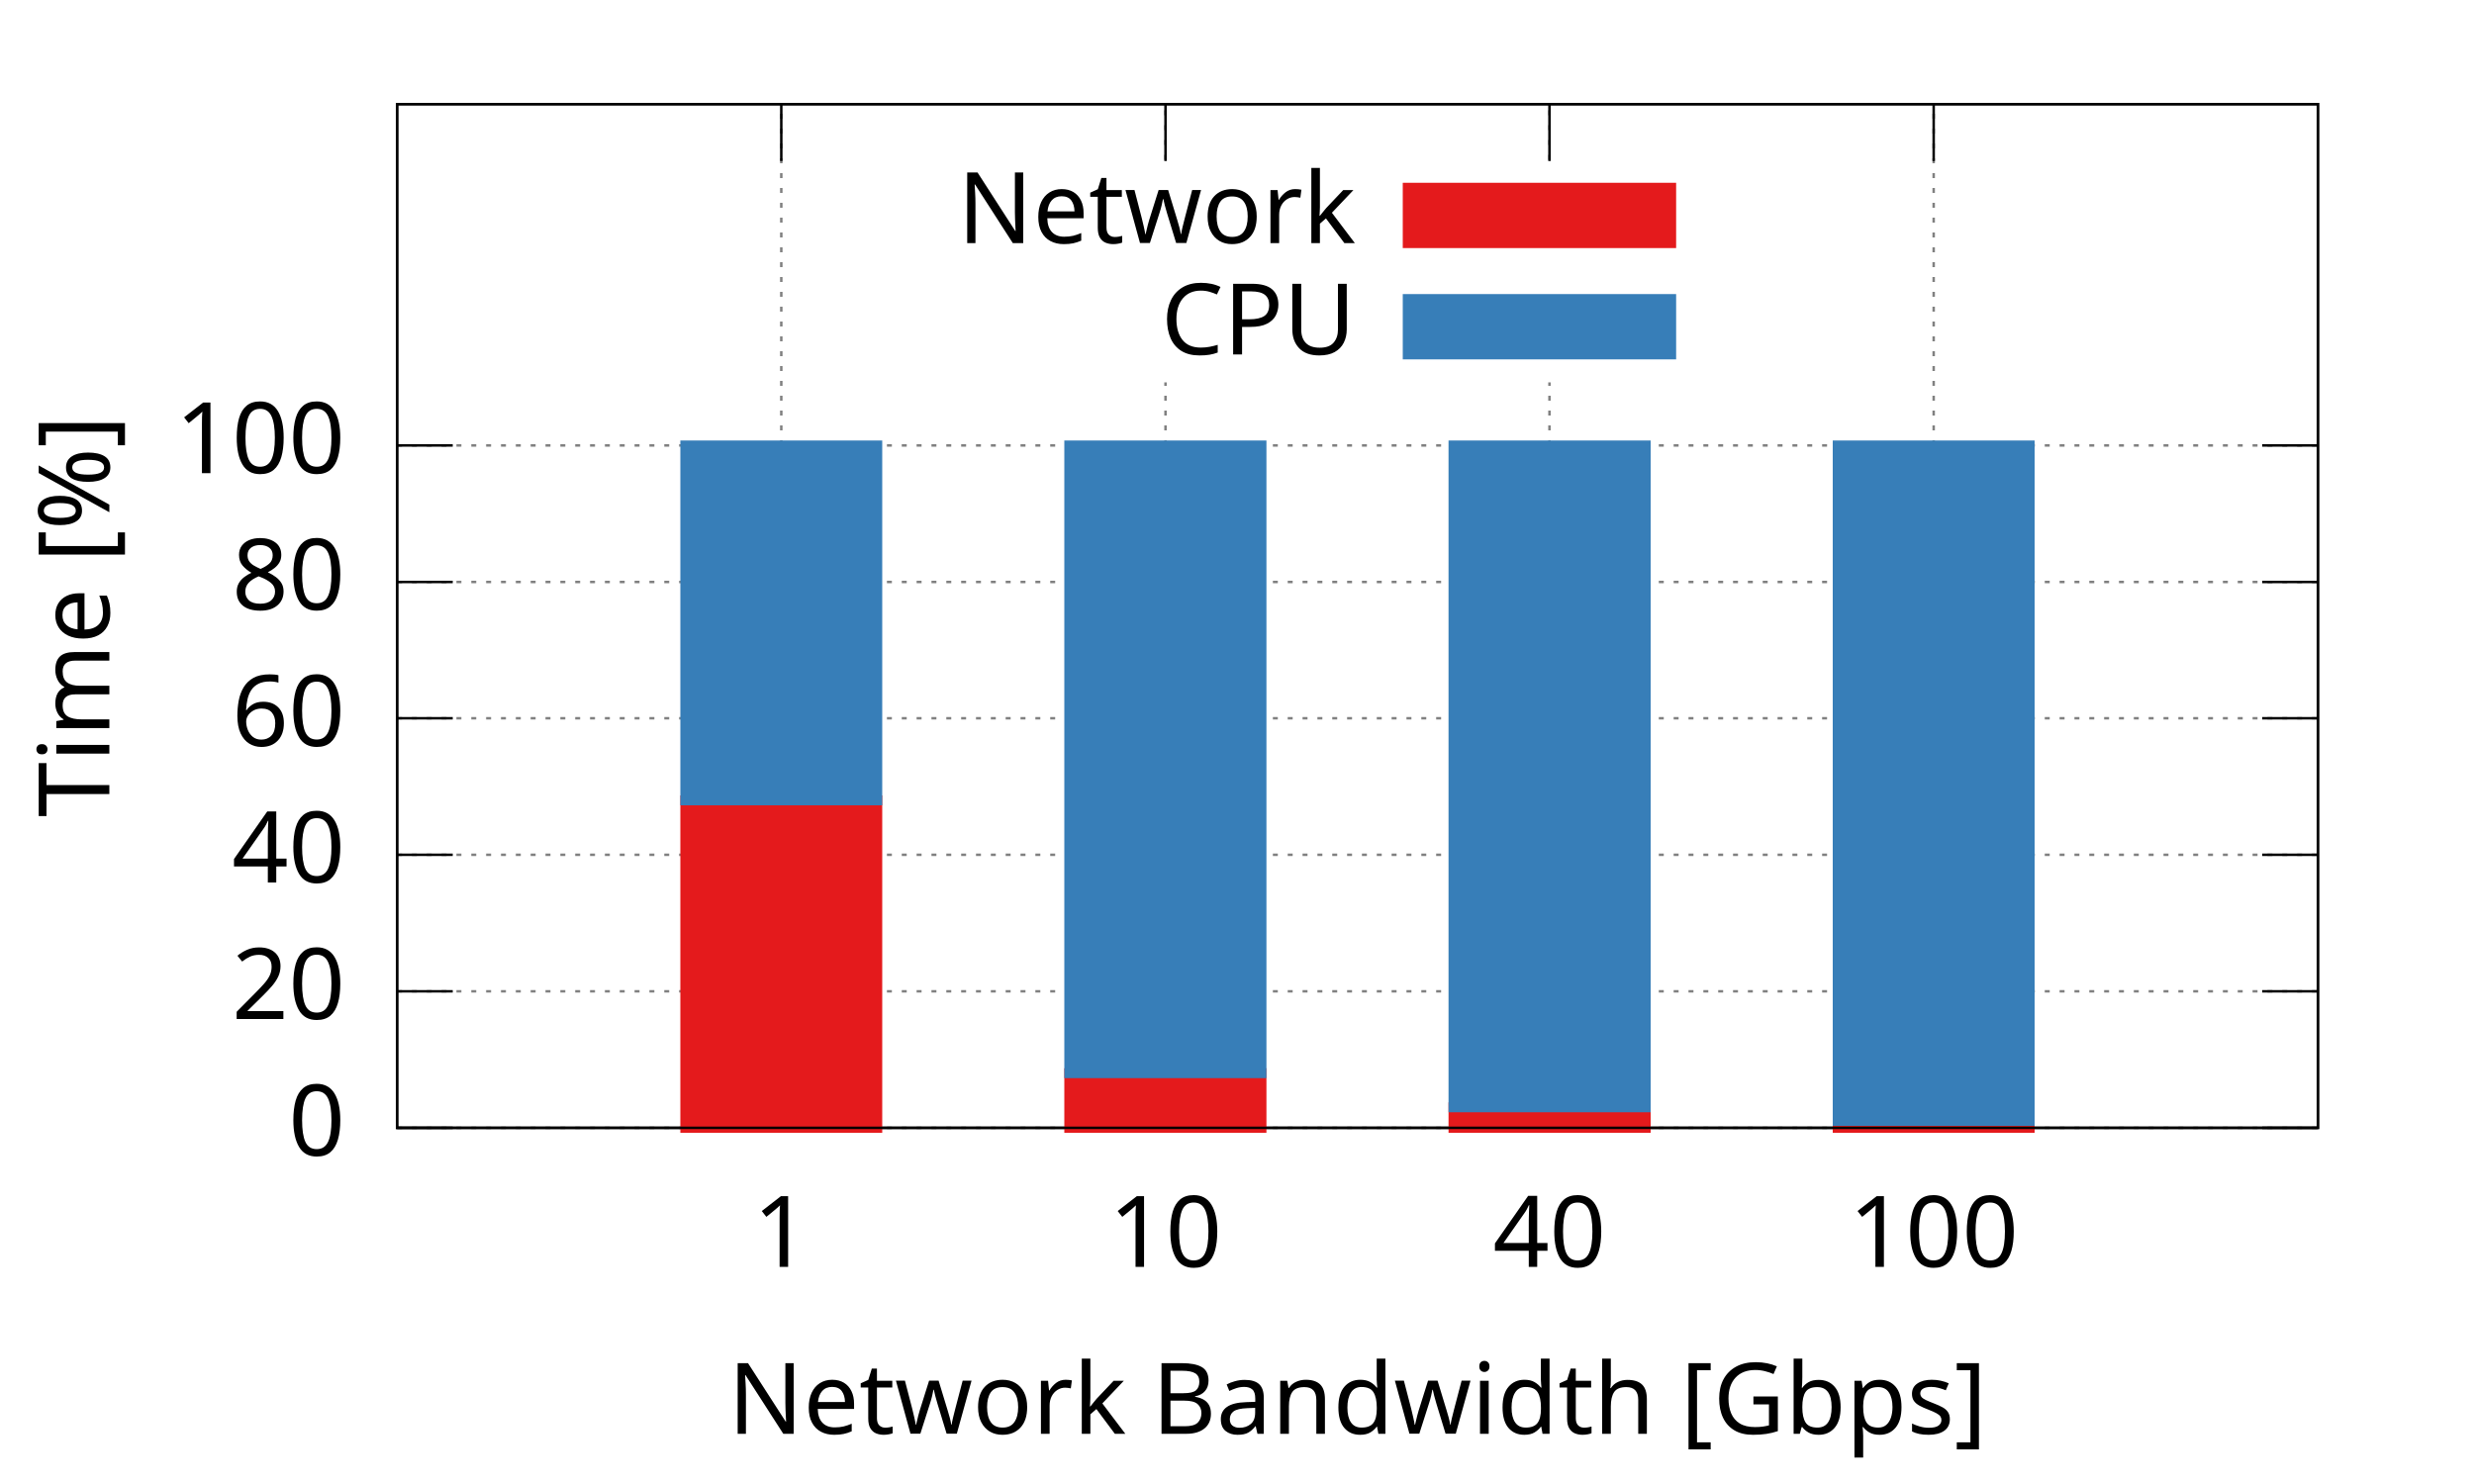
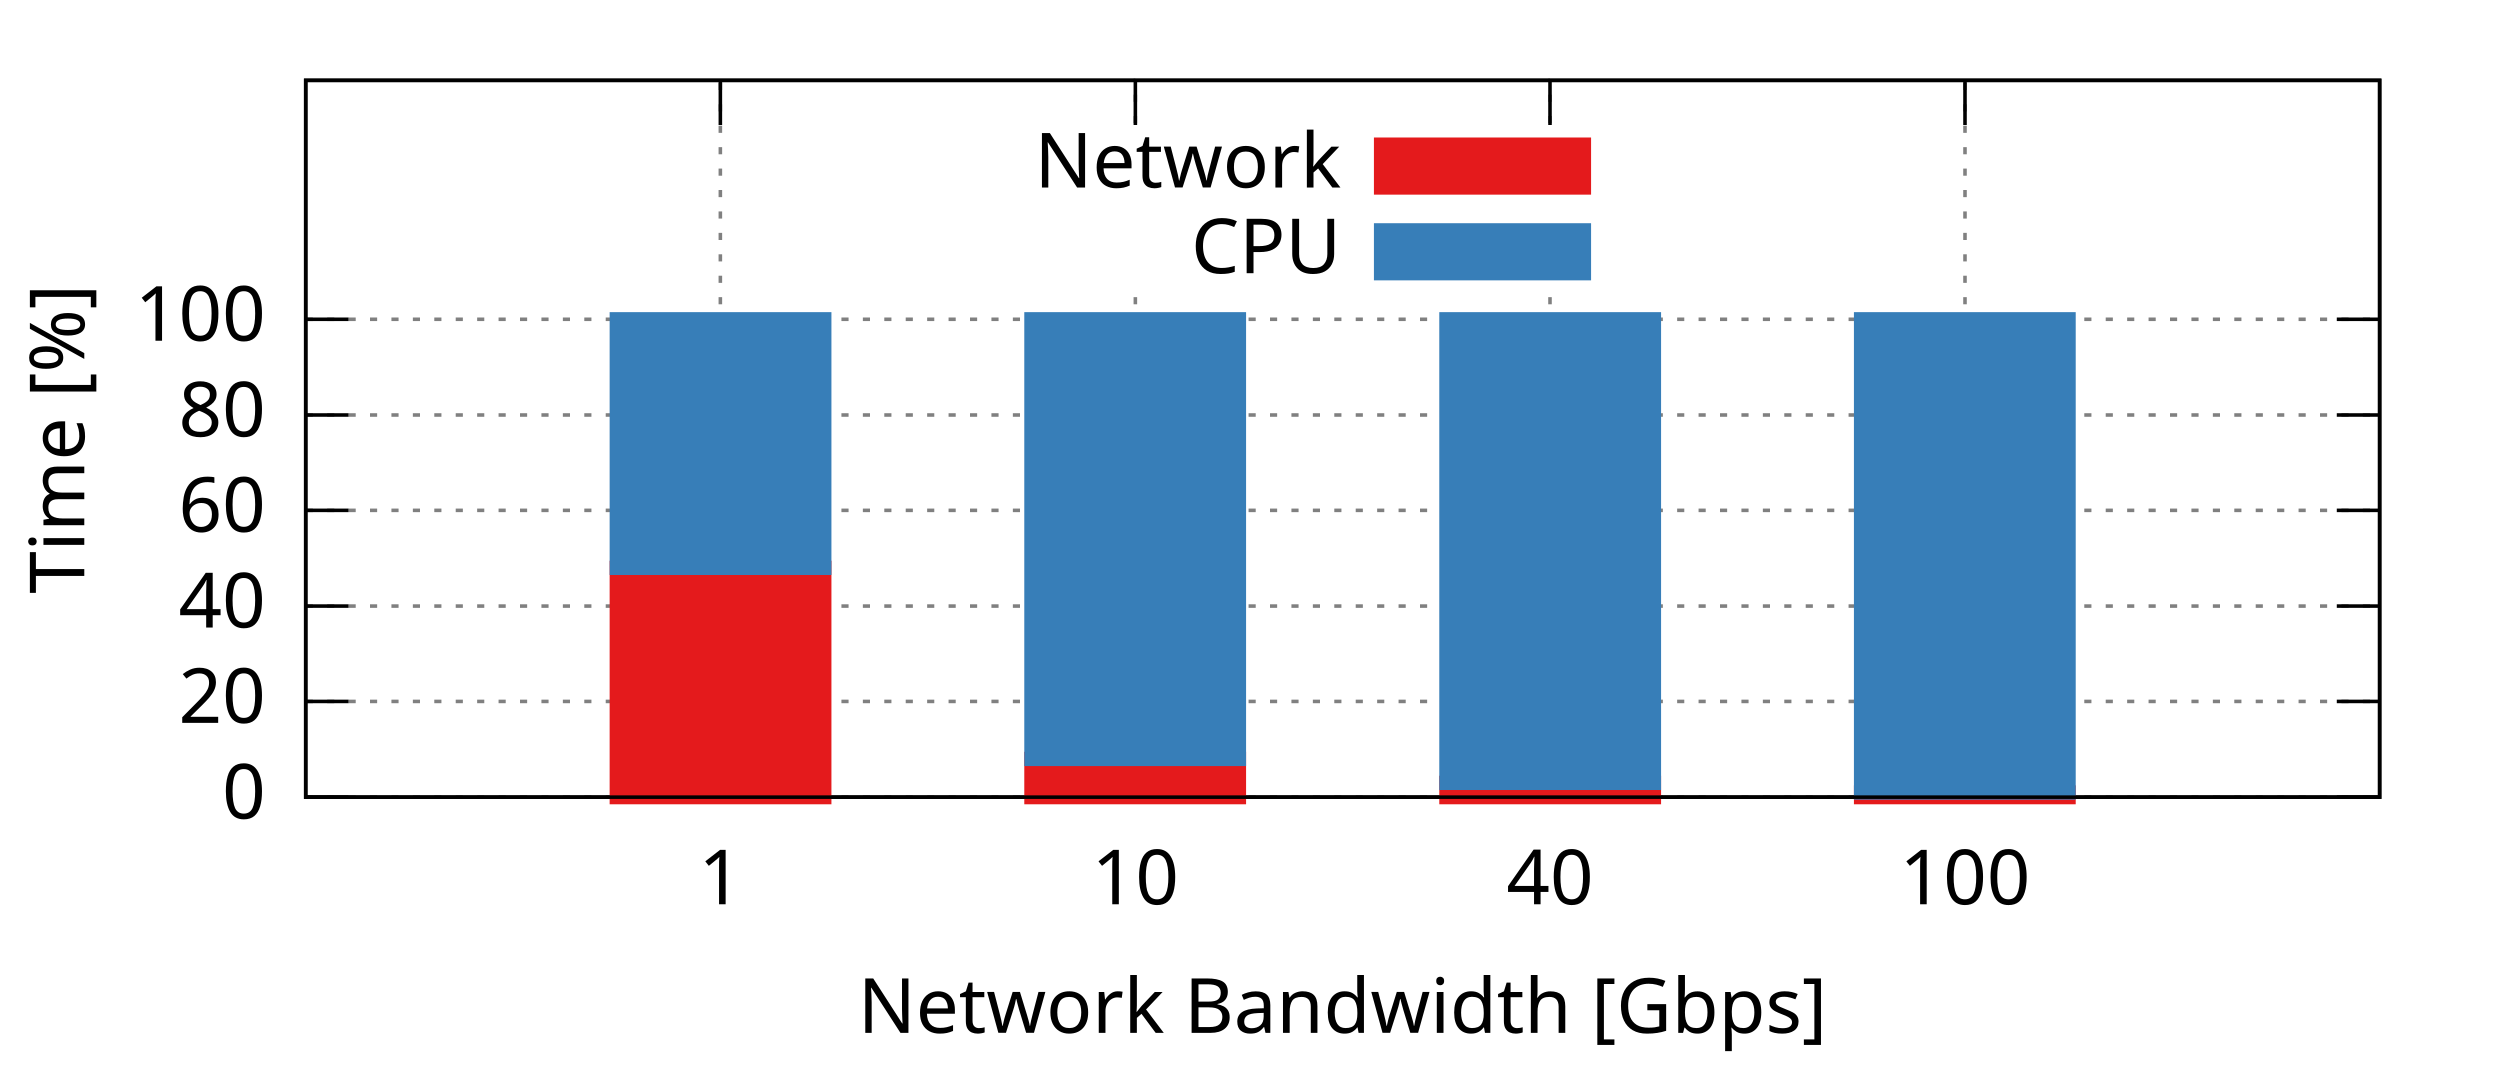
- <svg xmlns="http://www.w3.org/2000/svg" xmlns:xlink="http://www.w3.org/1999/xlink" width="1000" height="600" viewBox="0 0 1000 600">
+ <svg xmlns="http://www.w3.org/2000/svg" xmlns:xlink="http://www.w3.org/1999/xlink" width="700" height="300" viewBox="0 0 700 300">
  <g id="gnuplot_canvas">
-     <rect x="0" y="0" width="1000" height="600" fill="none" />
+     <rect x="0" y="0" width="700" height="300" fill="none" />
    <defs>
      <circle id="gpDot" r="0.5" stroke-width="0.5" />
-       <path id="gpPt0" stroke-width="0.089" stroke="currentColor" d="M-1,0 h2 M0,-1 v2" />
-       <path id="gpPt1" stroke-width="0.089" stroke="currentColor" d="M-1,-1 L1,1 M1,-1 L-1,1" />
-       <path id="gpPt2" stroke-width="0.089" stroke="currentColor" d="M-1,0 L1,0 M0,-1 L0,1 M-1,-1 L1,1 M-1,1 L1,-1" />
-       <rect id="gpPt3" stroke-width="0.089" stroke="currentColor" x="-1" y="-1" width="2" height="2" />
-       <rect id="gpPt4" stroke-width="0.089" stroke="currentColor" fill="currentColor" x="-1" y="-1" width="2" height="2" />
-       <circle id="gpPt5" stroke-width="0.089" stroke="currentColor" cx="0" cy="0" r="1" />
+       <path id="gpPt0" stroke-width="0.167" stroke="currentColor" d="M-1,0 h2 M0,-1 v2" />
+       <path id="gpPt1" stroke-width="0.167" stroke="currentColor" d="M-1,-1 L1,1 M1,-1 L-1,1" />
+       <path id="gpPt2" stroke-width="0.167" stroke="currentColor" d="M-1,0 L1,0 M0,-1 L0,1 M-1,-1 L1,1 M-1,1 L1,-1" />
+       <rect id="gpPt3" stroke-width="0.167" stroke="currentColor" x="-1" y="-1" width="2" height="2" />
+       <rect id="gpPt4" stroke-width="0.167" stroke="currentColor" fill="currentColor" x="-1" y="-1" width="2" height="2" />
+       <circle id="gpPt5" stroke-width="0.167" stroke="currentColor" cx="0" cy="0" r="1" />
      <use xlink:href="#gpPt5" id="gpPt6" fill="currentColor" stroke="none" />
-       <path id="gpPt7" stroke-width="0.089" stroke="currentColor" d="M0,-1.33 L-1.33,0.67 L1.33,0.67 z" />
+       <path id="gpPt7" stroke-width="0.167" stroke="currentColor" d="M0,-1.33 L-1.33,0.67 L1.33,0.67 z" />
      <use xlink:href="#gpPt7" id="gpPt8" fill="currentColor" stroke="none" />
      <use xlink:href="#gpPt7" id="gpPt9" stroke="currentColor" transform="rotate(180)" />
      <use xlink:href="#gpPt9" id="gpPt10" fill="currentColor" stroke="none" />
      <use xlink:href="#gpPt3" id="gpPt11" stroke="currentColor" transform="rotate(45)" />
      <use xlink:href="#gpPt11" id="gpPt12" fill="currentColor" stroke="none" />
    </defs>
    <g style="fill:none; color:white; stroke:currentColor; stroke-width:1.00; stroke-linecap:butt; stroke-linejoin:miter">
</g>
    <g style="fill:none; color:black; stroke:currentColor; stroke-width:1.00; stroke-linecap:butt; stroke-linejoin:miter">
</g>
    <g style="fill:none; color:gray; stroke:currentColor; stroke-width:1.00; stroke-linecap:butt; stroke-linejoin:miter">
-       <path stroke="gray" stroke-dasharray=" 2,4" class="gridline" d="M160.5,456.0 L936.9,456.0  h0.01" />
+       <path stroke="gray" stroke-dasharray=" 2,4" class="gridline" d="M85.6,223.2 L666.3,223.2  h0.01" />
    </g>
    <g style="fill:none; color:black; stroke:currentColor; stroke-width:1.00; stroke-linecap:butt; stroke-linejoin:miter">
-       <path stroke="black" d="M160.5,456.0 L183.0,456.0 M936.9,456.0 L914.4,456.0  h0.01" />
-       <g transform="translate(139.5,467.2)" style="stroke:none; fill:black; font-family:Verdana; font-size:30.00pt; text-anchor:end">
+       <path stroke="black" d="M85.6,223.2 L97.6,223.2 M666.3,223.2 L654.3,223.2  h0.01" />
+       <g transform="translate(74.4,229.2)" style="stroke:none; fill:black; font-family:Verdana; font-size:16.00pt; text-anchor:end">
        <text>0</text>
      </g>
    </g>
    <g style="fill:none; color:gray; stroke:currentColor; stroke-width:1.00; stroke-linecap:butt; stroke-linejoin:miter">
-       <path stroke="gray" stroke-dasharray=" 2,4" class="gridline" d="M160.5,400.8 L936.9,400.8  h0.01" />
+       <path stroke="gray" stroke-dasharray=" 2,4" class="gridline" d="M85.6,196.4 L666.3,196.4  h0.01" />
    </g>
    <g style="fill:none; color:black; stroke:currentColor; stroke-width:1.00; stroke-linecap:butt; stroke-linejoin:miter">
-       <path stroke="black" d="M160.5,400.8 L183.0,400.8 M936.9,400.8 L914.4,400.8  h0.01" />
-       <g transform="translate(139.5,412.0)" style="stroke:none; fill:black; font-family:Verdana; font-size:30.00pt; text-anchor:end">
+       <path stroke="black" d="M85.6,196.4 L97.6,196.4 M666.3,196.4 L654.3,196.4  h0.01" />
+       <g transform="translate(74.4,202.4)" style="stroke:none; fill:black; font-family:Verdana; font-size:16.00pt; text-anchor:end">
        <text>20</text>
      </g>
    </g>
    <g style="fill:none; color:gray; stroke:currentColor; stroke-width:1.00; stroke-linecap:butt; stroke-linejoin:miter">
-       <path stroke="gray" stroke-dasharray=" 2,4" class="gridline" d="M160.5,345.6 L936.9,345.6  h0.01" />
+       <path stroke="gray" stroke-dasharray=" 2,4" class="gridline" d="M85.6,169.7 L666.3,169.7  h0.01" />
    </g>
    <g style="fill:none; color:black; stroke:currentColor; stroke-width:1.00; stroke-linecap:butt; stroke-linejoin:miter">
-       <path stroke="black" d="M160.5,345.6 L183.0,345.6 M936.9,345.6 L914.4,345.6  h0.01" />
-       <g transform="translate(139.5,356.8)" style="stroke:none; fill:black; font-family:Verdana; font-size:30.00pt; text-anchor:end">
+       <path stroke="black" d="M85.6,169.7 L97.6,169.7 M666.3,169.7 L654.3,169.7  h0.01" />
+       <g transform="translate(74.4,175.7)" style="stroke:none; fill:black; font-family:Verdana; font-size:16.00pt; text-anchor:end">
        <text>40</text>
      </g>
    </g>
    <g style="fill:none; color:gray; stroke:currentColor; stroke-width:1.00; stroke-linecap:butt; stroke-linejoin:miter">
-       <path stroke="gray" stroke-dasharray=" 2,4" class="gridline" d="M160.5,290.4 L936.9,290.4  h0.01" />
+       <path stroke="gray" stroke-dasharray=" 2,4" class="gridline" d="M85.6,142.9 L666.3,142.9  h0.01" />
    </g>
    <g style="fill:none; color:black; stroke:currentColor; stroke-width:1.00; stroke-linecap:butt; stroke-linejoin:miter">
-       <path stroke="black" d="M160.5,290.4 L183.0,290.4 M936.9,290.4 L914.4,290.4  h0.01" />
-       <g transform="translate(139.5,301.6)" style="stroke:none; fill:black; font-family:Verdana; font-size:30.00pt; text-anchor:end">
+       <path stroke="black" d="M85.6,142.9 L97.6,142.9 M666.3,142.9 L654.3,142.9  h0.01" />
+       <g transform="translate(74.4,148.9)" style="stroke:none; fill:black; font-family:Verdana; font-size:16.00pt; text-anchor:end">
        <text>60</text>
      </g>
    </g>
    <g style="fill:none; color:gray; stroke:currentColor; stroke-width:1.00; stroke-linecap:butt; stroke-linejoin:miter">
-       <path stroke="gray" stroke-dasharray=" 2,4" class="gridline" d="M160.5,235.3 L936.9,235.3  h0.01" />
+       <path stroke="gray" stroke-dasharray=" 2,4" class="gridline" d="M85.6,116.2 L666.3,116.2  h0.01" />
    </g>
    <g style="fill:none; color:black; stroke:currentColor; stroke-width:1.00; stroke-linecap:butt; stroke-linejoin:miter">
-       <path stroke="black" d="M160.5,235.3 L183.0,235.3 M936.9,235.3 L914.4,235.3  h0.01" />
-       <g transform="translate(139.5,246.5)" style="stroke:none; fill:black; font-family:Verdana; font-size:30.00pt; text-anchor:end">
+       <path stroke="black" d="M85.6,116.2 L97.6,116.2 M666.3,116.2 L654.3,116.2  h0.01" />
+       <g transform="translate(74.4,122.2)" style="stroke:none; fill:black; font-family:Verdana; font-size:16.00pt; text-anchor:end">
        <text>80</text>
      </g>
    </g>
    <g style="fill:none; color:gray; stroke:currentColor; stroke-width:1.00; stroke-linecap:butt; stroke-linejoin:miter">
-       <path stroke="gray" stroke-dasharray=" 2,4" class="gridline" d="M160.5,180.1 L936.9,180.1  h0.01" />
+       <path stroke="gray" stroke-dasharray=" 2,4" class="gridline" d="M85.6,89.4 L666.3,89.4  h0.01" />
    </g>
    <g style="fill:none; color:black; stroke:currentColor; stroke-width:1.00; stroke-linecap:butt; stroke-linejoin:miter">
-       <path stroke="black" d="M160.5,180.1 L183.0,180.1 M936.9,180.1 L914.4,180.1  h0.01" />
-       <g transform="translate(139.5,191.3)" style="stroke:none; fill:black; font-family:Verdana; font-size:30.00pt; text-anchor:end">
+       <path stroke="black" d="M85.6,89.4 L97.6,89.4 M666.3,89.4 L654.3,89.4  h0.01" />
+       <g transform="translate(74.4,95.4)" style="stroke:none; fill:black; font-family:Verdana; font-size:16.00pt; text-anchor:end">
        <text>100</text>
      </g>
    </g>
    <g style="fill:none; color:gray; stroke:currentColor; stroke-width:1.00; stroke-linecap:butt; stroke-linejoin:miter">
-       <path stroke="gray" stroke-dasharray=" 2,4" class="gridline" d="M315.8,456.0 L315.8,42.1  h0.01" />
+       <path stroke="gray" stroke-dasharray=" 2,4" class="gridline" d="M201.7,223.2 L201.7,22.5  h0.01" />
    </g>
    <g style="fill:none; color:black; stroke:currentColor; stroke-width:1.00; stroke-linecap:butt; stroke-linejoin:miter">
-       <path stroke="black" d="M315.8,456.0 L315.8,433.5 M315.8,42.1 L315.8,64.6  h0.01" />
-       <g transform="translate(315.8,512.2)" style="stroke:none; fill:black; font-family:Verdana; font-size:30.00pt; text-anchor:middle">
+       <path stroke="black" d="M201.7,223.2 L201.7,211.2 M201.7,22.5 L201.7,34.5  h0.01" />
+       <g transform="translate(201.7,253.2)" style="stroke:none; fill:black; font-family:Verdana; font-size:16.00pt; text-anchor:middle">
        <text>1</text>
      </g>
    </g>
    <g style="fill:none; color:gray; stroke:currentColor; stroke-width:1.00; stroke-linecap:butt; stroke-linejoin:miter">
-       <path stroke="gray" stroke-dasharray=" 2,4" class="gridline" d="M471.1,456.0 L471.1,154.6 M471.1,64.6 L471.1,42.1  h0.01" />
+       <path stroke="gray" stroke-dasharray=" 2,4" class="gridline" d="M317.9,223.2 L317.9,82.5 M317.9,34.5 L317.9,22.5  h0.01" />
    </g>
    <g style="fill:none; color:black; stroke:currentColor; stroke-width:1.00; stroke-linecap:butt; stroke-linejoin:miter">
-       <path stroke="black" d="M471.1,456.0 L471.1,433.5 M471.1,42.1 L471.1,64.6  h0.01" />
-       <g transform="translate(471.1,512.2)" style="stroke:none; fill:black; font-family:Verdana; font-size:30.00pt; text-anchor:middle">
+       <path stroke="black" d="M317.9,223.2 L317.9,211.2 M317.9,22.5 L317.9,34.5  h0.01" />
+       <g transform="translate(317.9,253.2)" style="stroke:none; fill:black; font-family:Verdana; font-size:16.00pt; text-anchor:middle">
        <text>10</text>
      </g>
    </g>
    <g style="fill:none; color:gray; stroke:currentColor; stroke-width:1.00; stroke-linecap:butt; stroke-linejoin:miter">
-       <path stroke="gray" stroke-dasharray=" 2,4" class="gridline" d="M626.3,456.0 L626.3,154.6 M626.3,64.6 L626.3,42.1  h0.01" />
+       <path stroke="gray" stroke-dasharray=" 2,4" class="gridline" d="M434.0,223.2 L434.0,82.5 M434.0,34.5 L434.0,22.5  h0.01" />
    </g>
    <g style="fill:none; color:black; stroke:currentColor; stroke-width:1.00; stroke-linecap:butt; stroke-linejoin:miter">
-       <path stroke="black" d="M626.3,456.0 L626.3,433.5 M626.3,42.1 L626.3,64.6  h0.01" />
-       <g transform="translate(626.3,512.2)" style="stroke:none; fill:black; font-family:Verdana; font-size:30.00pt; text-anchor:middle">
+       <path stroke="black" d="M434.0,223.2 L434.0,211.2 M434.0,22.5 L434.0,34.5  h0.01" />
+       <g transform="translate(434.0,253.2)" style="stroke:none; fill:black; font-family:Verdana; font-size:16.00pt; text-anchor:middle">
        <text>40</text>
      </g>
    </g>
    <g style="fill:none; color:gray; stroke:currentColor; stroke-width:1.00; stroke-linecap:butt; stroke-linejoin:miter">
-       <path stroke="gray" stroke-dasharray=" 2,4" class="gridline" d="M781.6,456.0 L781.6,42.1  h0.01" />
+       <path stroke="gray" stroke-dasharray=" 2,4" class="gridline" d="M550.2,223.2 L550.2,22.5  h0.01" />
    </g>
    <g style="fill:none; color:black; stroke:currentColor; stroke-width:1.00; stroke-linecap:butt; stroke-linejoin:miter">
-       <path stroke="black" d="M781.6,456.0 L781.6,433.5 M781.6,42.1 L781.6,64.6  h0.01" />
-       <g transform="translate(781.6,512.2)" style="stroke:none; fill:black; font-family:Verdana; font-size:30.00pt; text-anchor:middle">
+       <path stroke="black" d="M550.2,223.2 L550.2,211.2 M550.2,22.5 L550.2,34.5  h0.01" />
+       <g transform="translate(550.2,253.2)" style="stroke:none; fill:black; font-family:Verdana; font-size:16.00pt; text-anchor:middle">
        <text>100</text>
      </g>
-       <path stroke="black" d="M160.5,42.1 L160.5,456.0 L936.9,456.0 L936.9,42.1 L160.5,42.1 Z  h0.01" />
-       <g transform="translate(44.2,249.1) rotate(270)" style="stroke:none; fill:black; font-family:Verdana; font-size:30.00pt; text-anchor:middle">
+       <path stroke="black" d="M85.6,22.5 L85.6,223.2 L666.3,223.2 L666.3,22.5 L85.6,22.5 Z  h0.01" />
+       <g transform="translate(23.6,122.9) rotate(270)" style="stroke:none; fill:black; font-family:Verdana; font-size:16.00pt; text-anchor:middle">
        <text>Time [%]</text>
      </g>
-       <g transform="translate(548.7,579.7)" style="stroke:none; fill:black; font-family:Verdana; font-size:30.00pt; text-anchor:middle">
+       <g transform="translate(375.9,289.2)" style="stroke:none; fill:black; font-family:Verdana; font-size:16.00pt; text-anchor:middle">
        <text>Network Bandwidth [Gbps]</text>
      </g>
    </g>
    <g id="gnuplot_plot_1">
      <g style="fill:none; color:white; stroke:black; stroke-width:4.00; stroke-linecap:butt; stroke-linejoin:miter">
</g>
      <g style="fill:none; color:red; stroke:currentColor; stroke-width:4.00; stroke-linecap:butt; stroke-linejoin:miter">
-         <g transform="translate(548.0,98.3)" style="stroke:none; fill:black; font-family:Verdana; font-size:30.00pt; text-anchor:end">
+         <g transform="translate(375.5,52.5)" style="stroke:none; fill:black; font-family:Verdana; font-size:16.00pt; text-anchor:end">
          <text>Network</text>
        </g>
        <g style="stroke:none; shape-rendering:crispEdges">
-           <polygon fill="rgb(228,  26,  28)" points="569.0,98.3 675.5,98.3 675.5,75.8 569.0,75.8 " />
+           <polygon fill="rgb(228,  26,  28)" points="386.7,52.5 443.5,52.5 443.5,40.5 386.7,40.5 " />
        </g>
-         <path stroke="rgb(228,  26,  28)" d="M569.0,98.3 L675.5,98.3 L675.5,75.9 L569.0,75.9 L569.0,98.3 Z  h0.01" />
+         <path stroke="rgb(228,  26,  28)" d="M386.7,52.5 L443.5,52.5 L443.5,40.5 L386.7,40.5 L386.7,52.5 Z  h0.01" />
        <g style="stroke:none; shape-rendering:crispEdges">
-           <polygon fill="rgb(228,  26,  28)" points="277.0,456.0 354.7,456.0 354.7,323.5 277.0,323.5 " />
+           <polygon fill="rgb(228,  26,  28)" points="172.7,223.2 230.9,223.2 230.9,158.9 172.7,158.9 " />
        </g>
-         <path stroke="rgb(228,  26,  28)" d="M277.0,456.0 L277.0,323.6 L354.6,323.6 L354.6,456.0 L277.0,456.0 Z  h0.01" />
+         <path stroke="rgb(228,  26,  28)" d="M172.7,223.2 L172.7,159.0 L230.8,159.0 L230.8,223.2 L172.7,223.2 Z  h0.01" />
        <g style="stroke:none; shape-rendering:crispEdges">
-           <polygon fill="rgb(228,  26,  28)" points="432.2,456.0 510.0,456.0 510.0,433.8 432.2,433.8 " />
+           <polygon fill="rgb(228,  26,  28)" points="288.8,223.2 347.0,223.2 347.0,212.4 288.8,212.4 " />
        </g>
-         <path stroke="rgb(228,  26,  28)" d="M432.2,456.0 L432.2,433.9 L509.9,433.9 L509.9,456.0 L432.2,456.0 Z  h0.01" />
+         <path stroke="rgb(228,  26,  28)" d="M288.8,223.2 L288.8,212.5 L346.9,212.5 L346.9,223.2 L288.8,223.2 Z  h0.01" />
        <g style="stroke:none; shape-rendering:crispEdges">
-           <polygon fill="rgb(228,  26,  28)" points="587.5,456.0 665.3,456.0 665.3,447.6 587.5,447.6 " />
+           <polygon fill="rgb(228,  26,  28)" points="405.0,223.2 463.2,223.2 463.2,219.1 405.0,219.1 " />
        </g>
-         <path stroke="rgb(228,  26,  28)" d="M587.5,456.0 L587.5,447.7 L665.2,447.7 L665.2,456.0 L587.5,456.0 Z  h0.01" />
+         <path stroke="rgb(228,  26,  28)" d="M405.0,223.2 L405.0,219.2 L463.1,219.2 L463.1,223.2 L405.0,223.2 Z  h0.01" />
        <g style="stroke:none; shape-rendering:crispEdges">
-           <polygon fill="rgb(228,  26,  28)" points="742.8,456.0 820.5,456.0 820.5,453.1 742.8,453.1 " />
+           <polygon fill="rgb(228,  26,  28)" points="521.1,223.2 579.3,223.2 579.3,221.8 521.1,221.8 " />
        </g>
-         <path stroke="rgb(228,  26,  28)" d="M742.8,456.0 L742.8,453.2 L820.4,453.2 L820.4,456.0 L742.8,456.0 Z  h0.01" />
+         <path stroke="rgb(228,  26,  28)" d="M521.1,223.2 L521.1,221.9 L579.2,221.9 L579.2,223.2 L521.1,223.2 Z  h0.01" />
      </g>
    </g>
    <g id="gnuplot_plot_2">
      <g style="fill:none; color:green; stroke:currentColor; stroke-width:4.00; stroke-linecap:butt; stroke-linejoin:miter">
-         <g transform="translate(548.0,143.3)" style="stroke:none; fill:black; font-family:Verdana; font-size:30.00pt; text-anchor:end">
+         <g transform="translate(375.5,76.5)" style="stroke:none; fill:black; font-family:Verdana; font-size:16.00pt; text-anchor:end">
          <text>CPU</text>
        </g>
        <g style="stroke:none; shape-rendering:crispEdges">
-           <polygon fill="rgb( 55, 126, 184)" points="569.0,143.3 675.5,143.3 675.5,120.8 569.0,120.8 " />
+           <polygon fill="rgb( 55, 126, 184)" points="386.7,76.5 443.5,76.5 443.5,64.5 386.7,64.5 " />
        </g>
-         <path stroke="rgb( 55, 126, 184)" d="M569.0,143.3 L675.5,143.3 L675.5,120.9 L569.0,120.9 L569.0,143.3 Z  h0.01" />
+         <path stroke="rgb( 55, 126, 184)" d="M386.7,76.5 L443.5,76.5 L443.5,64.5 L386.7,64.5 L386.7,76.5 Z  h0.01" />
        <g style="stroke:none; shape-rendering:crispEdges">
-           <polygon fill="rgb( 55, 126, 184)" points="277.0,323.6 354.7,323.6 354.7,180.0 277.0,180.0 " />
+           <polygon fill="rgb( 55, 126, 184)" points="172.7,159.0 230.9,159.0 230.9,89.3 172.7,89.3 " />
        </g>
-         <path stroke="rgb( 55, 126, 184)" d="M277.0,323.6 L277.0,180.1 L354.6,180.1 L354.6,323.6 L277.0,323.6 Z  h0.01" />
+         <path stroke="rgb( 55, 126, 184)" d="M172.7,159.0 L172.7,89.4 L230.8,89.4 L230.8,159.0 L172.7,159.0 Z  h0.01" />
        <g style="stroke:none; shape-rendering:crispEdges">
-           <polygon fill="rgb( 55, 126, 184)" points="432.2,433.9 510.0,433.9 510.0,180.0 432.2,180.0 " />
+           <polygon fill="rgb( 55, 126, 184)" points="288.8,212.5 347.0,212.5 347.0,89.3 288.8,89.3 " />
        </g>
-         <path stroke="rgb( 55, 126, 184)" d="M432.2,433.9 L432.2,180.1 L509.9,180.1 L509.9,433.9 L432.2,433.9 Z  h0.01" />
+         <path stroke="rgb( 55, 126, 184)" d="M288.8,212.5 L288.8,89.4 L346.9,89.4 L346.9,212.5 L288.8,212.5 Z  h0.01" />
        <g style="stroke:none; shape-rendering:crispEdges">
-           <polygon fill="rgb( 55, 126, 184)" points="587.5,447.7 665.3,447.7 665.3,180.0 587.5,180.0 " />
+           <polygon fill="rgb( 55, 126, 184)" points="405.0,219.2 463.2,219.2 463.2,89.3 405.0,89.3 " />
        </g>
-         <path stroke="rgb( 55, 126, 184)" d="M587.5,447.7 L587.5,180.1 L665.2,180.1 L665.2,447.7 L587.5,447.7 Z  h0.01" />
+         <path stroke="rgb( 55, 126, 184)" d="M405.0,219.2 L405.0,89.4 L463.1,89.4 L463.1,219.2 L405.0,219.2 Z  h0.01" />
        <g style="stroke:none; shape-rendering:crispEdges">
-           <polygon fill="rgb( 55, 126, 184)" points="742.8,453.2 820.5,453.2 820.5,180.0 742.8,180.0 " />
+           <polygon fill="rgb( 55, 126, 184)" points="521.1,221.9 579.3,221.9 579.3,89.3 521.1,89.3 " />
        </g>
-         <path stroke="rgb( 55, 126, 184)" d="M742.8,453.2 L742.8,180.1 L820.4,180.1 L820.4,453.2 L742.8,453.2 Z  h0.01" />
+         <path stroke="rgb( 55, 126, 184)" d="M521.1,221.9 L521.1,89.4 L579.2,89.4 L579.2,221.9 L521.1,221.9 Z  h0.01" />
      </g>
    </g>
    <g style="fill:none; color:white; stroke:rgb( 55, 126, 184); stroke-width:1.00; stroke-linecap:butt; stroke-linejoin:miter">
</g>
    <g style="fill:none; color:black; stroke:currentColor; stroke-width:1.00; stroke-linecap:butt; stroke-linejoin:miter">
-       <path stroke="black" d="M160.5,42.1 L160.5,456.0 L936.9,456.0 L936.9,42.1 L160.5,42.1 Z  h0.01" />
+       <path stroke="black" d="M85.6,22.5 L85.6,223.2 L666.3,223.2 L666.3,22.5 L85.6,22.5 Z  h0.01" />
    </g>
  </g>
</svg>
